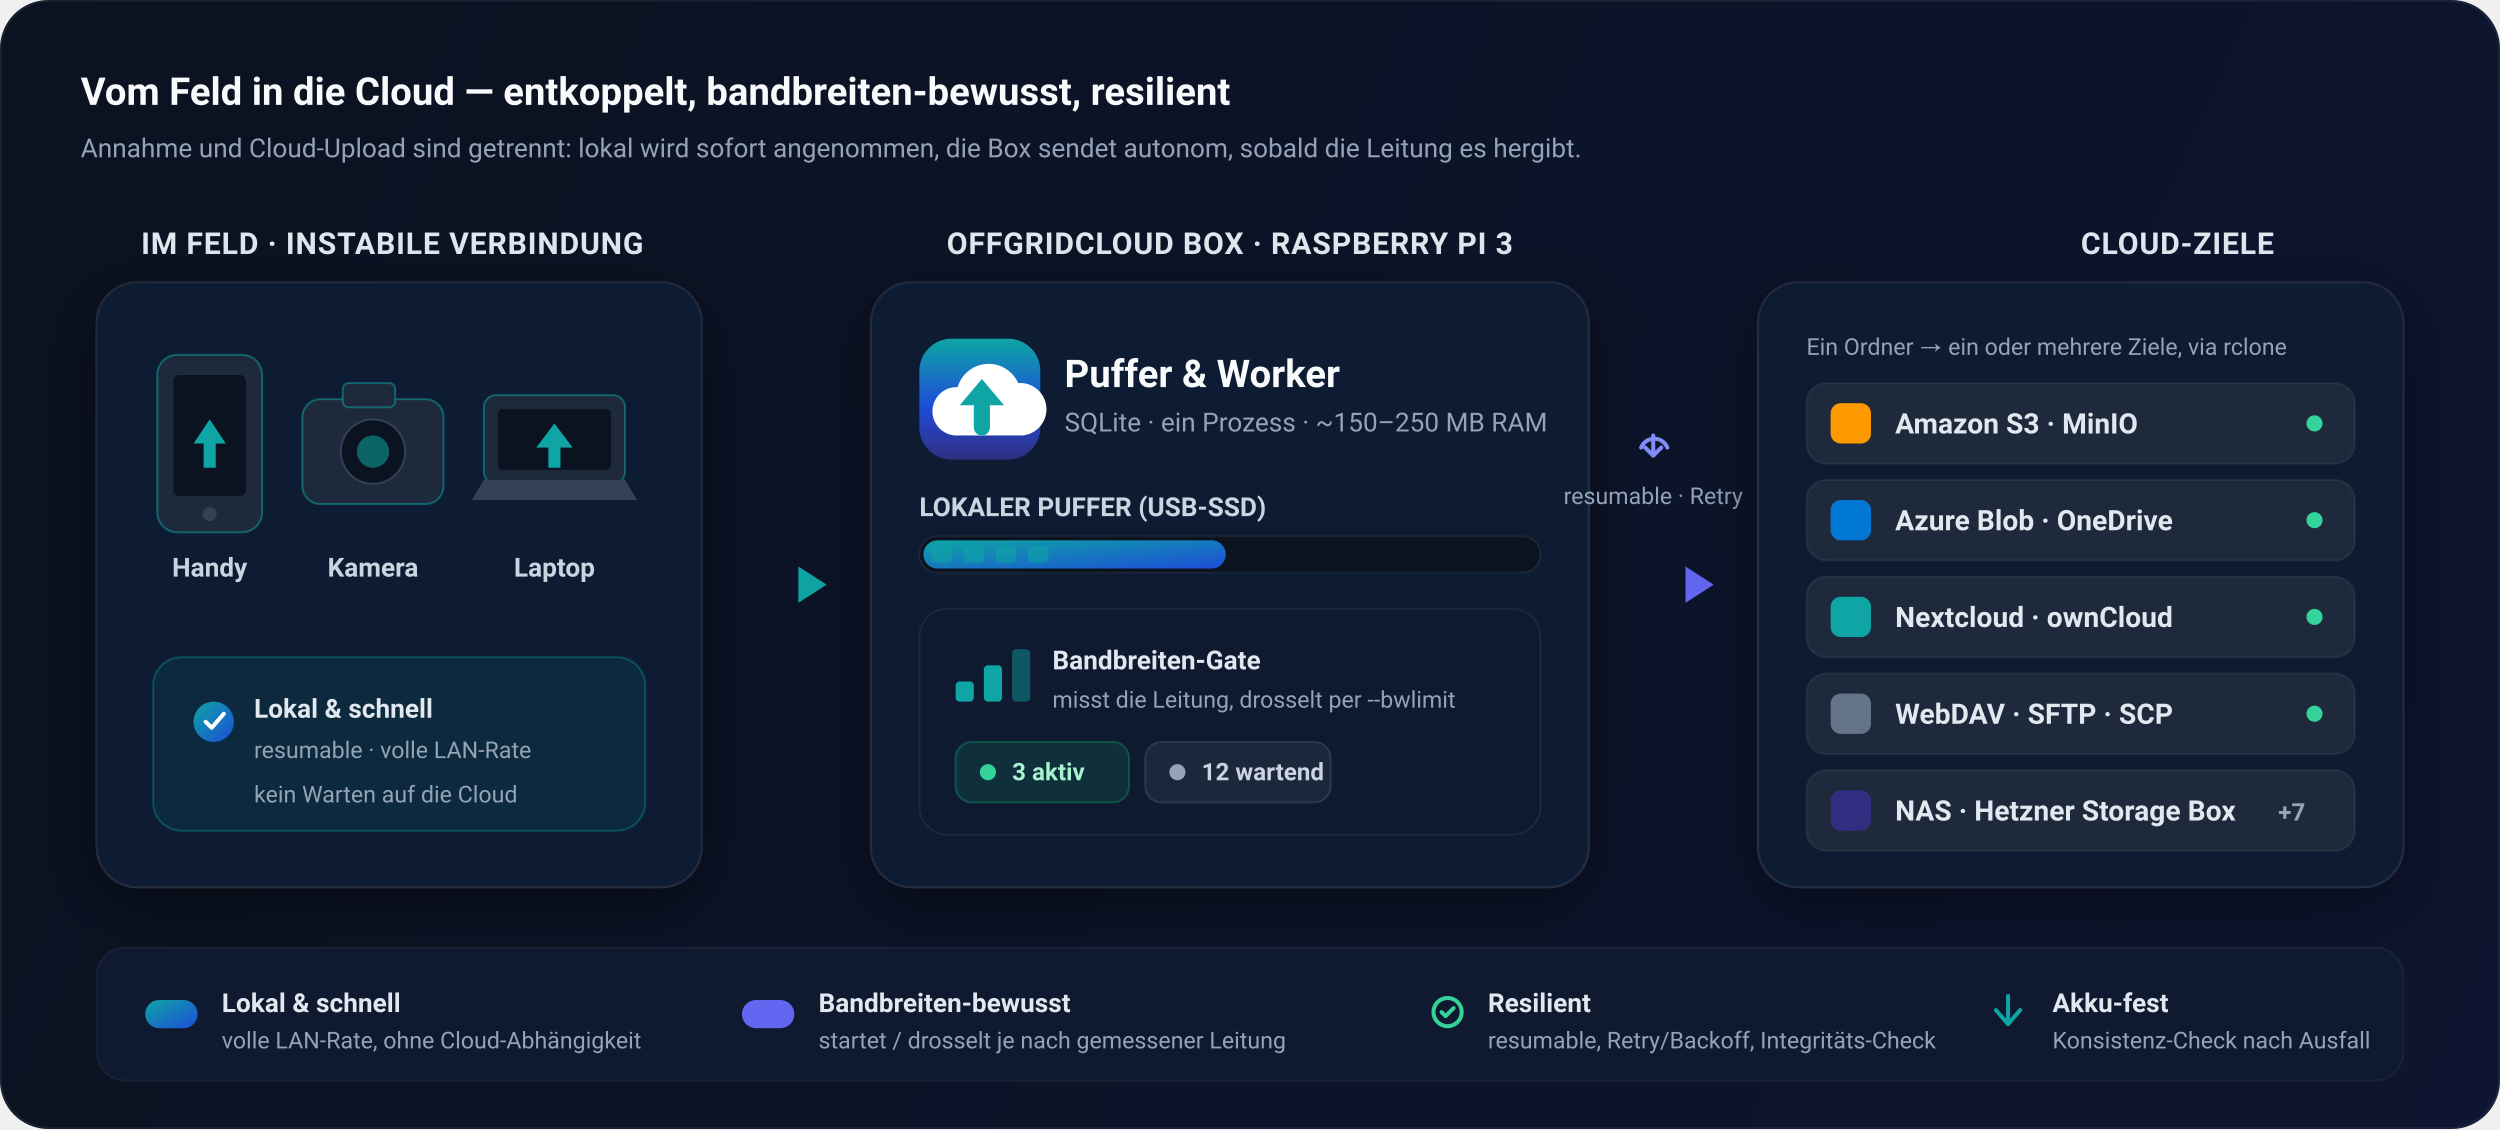
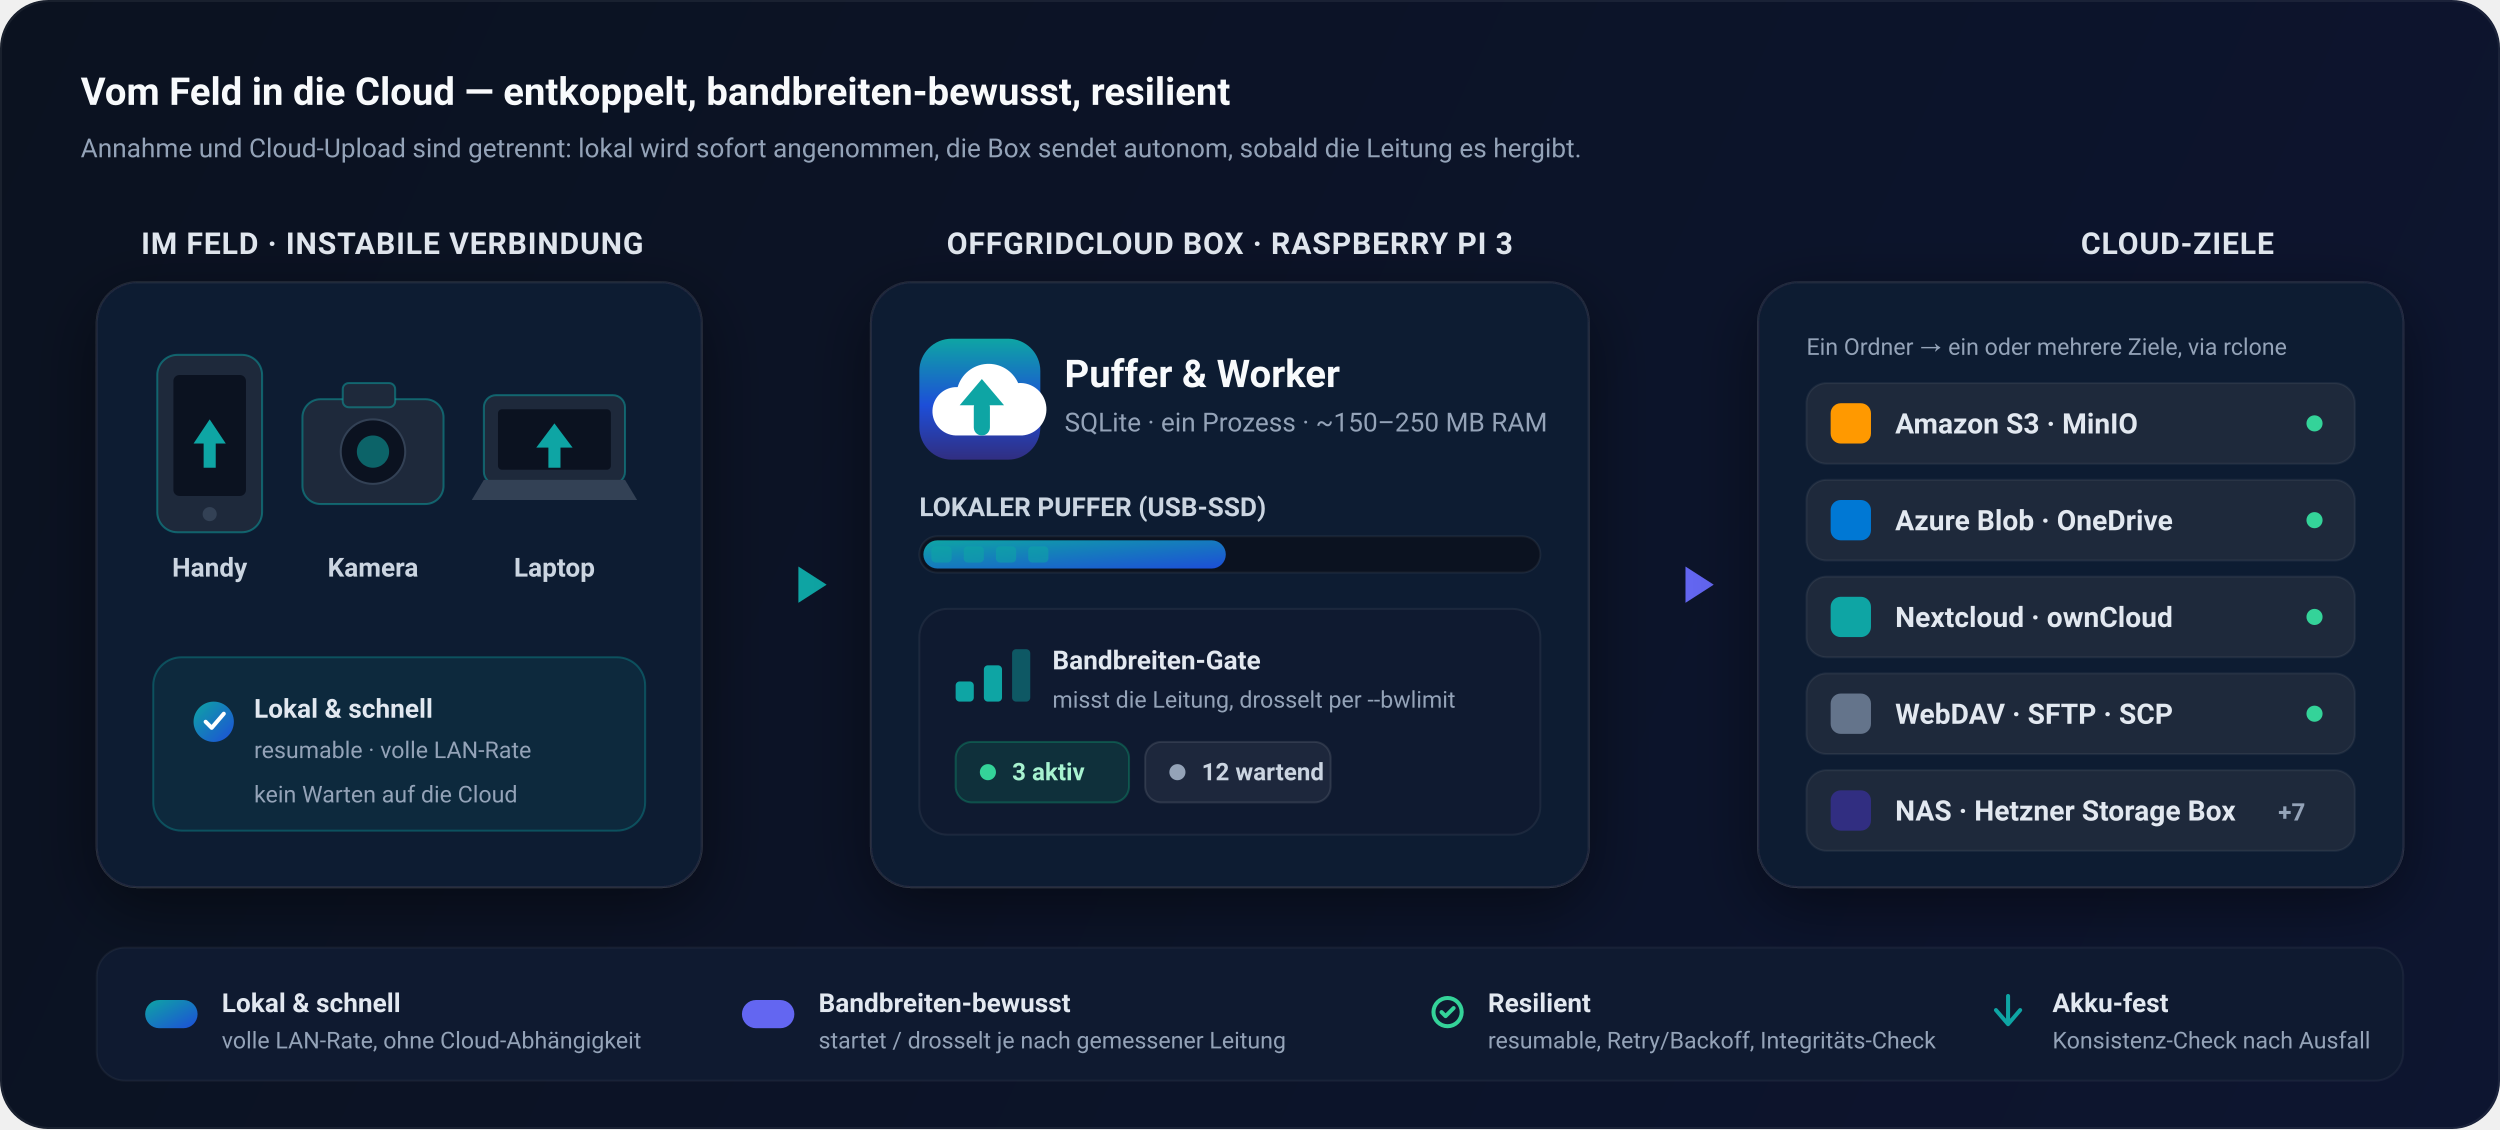
<svg xmlns="http://www.w3.org/2000/svg" width="1240" height="560" viewBox="0 0 1240 560" fill="none" role="img" aria-label="OffgridCloud Datenfluss: Feld-Team laedt lokal und schnell auf die Box, die Box uebertraegt bandbreiten-bewusst und resilient in die Cloud">
  <defs>
    <linearGradient id="aBg" x1="0" y1="0" x2="1240" y2="560" gradientUnits="userSpaceOnUse">
      <stop offset="0" stop-color="#0B1220" />
      <stop offset="1" stop-color="#0d1530" />
    </linearGradient>
    <linearGradient id="aTeal" x1="0" y1="0" x2="1" y2="1">
      <stop offset="0" stop-color="#0EA5A4" />
      <stop offset="1" stop-color="#1D4ED8" />
    </linearGradient>
    <linearGradient id="aBox" x1="0" y1="0" x2="0" y2="1">
      <stop offset="0" stop-color="#0EA5A4" />
      <stop offset="0.55" stop-color="#1D4ED8" />
      <stop offset="1" stop-color="#312E81" />
    </linearGradient>
    <linearGradient id="aFlowFast" x1="0" y1="0" x2="1" y2="0">
      <stop offset="0" stop-color="#0EA5A4" stop-opacity="0.15" />
      <stop offset="1" stop-color="#0EA5A4" />
    </linearGradient>
    <linearGradient id="aFlowCloud" x1="0" y1="0" x2="1" y2="0">
      <stop offset="0" stop-color="#1D4ED8" />
      <stop offset="1" stop-color="#6366F1" stop-opacity="0.85" />
    </linearGradient>
    <filter id="aShadow" x="-20%" y="-20%" width="140%" height="140%">
      <feDropShadow dx="0" dy="10" stdDeviation="16" flood-color="#000000" flood-opacity="0.45" />
    </filter>
    <style>
      text { font-family: -apple-system, "Segoe UI", Roboto, Helvetica, Arial, sans-serif; }
      .zone  { fill:#e2e8f0; font-size:15px; font-weight:700; letter-spacing:.4px; }
      .h     { fill:#f8fafc; font-size:19px; font-weight:700; }
      .sub   { fill:#94a3b8; font-size:13px; }
      .chip  { fill:#cbd5e1; font-size:13px; font-weight:600; }
      .flowlbl { fill:#e2e8f0; font-size:13px; font-weight:700; }
      .flowsub { fill:#94a3b8; font-size:11.5px; }
    </style>
  </defs>
  <rect x="0" y="0" width="1240" height="560" rx="24" fill="url(#aBg)" />
  <rect x="0.5" y="0.5" width="1239" height="559" rx="24" fill="none" stroke="#ffffff" stroke-opacity="0.06" />
  <text x="40" y="52" class="h">Vom Feld in die Cloud — entkoppelt, bandbreiten-bewusst, resilient</text>
  <text x="40" y="78" class="sub">Annahme und Cloud-Upload sind getrennt: lokal wird sofort angenommen, die Box sendet autonom, sobald die Leitung es hergibt.</text>
  <text x="70" y="126" class="zone">IM FELD · INSTABILE VERBINDUNG</text>
  <g filter="url(#aShadow)">
    <rect x="48" y="140" width="300" height="300" rx="20" fill="#111c33" stroke="#ffffff" stroke-opacity="0.07" />
  </g>
  <g transform="translate(78,176)">
    <rect x="0" y="0" width="52" height="88" rx="10" fill="#1e293b" stroke="#0EA5A4" stroke-opacity="0.5" />
    <rect x="8" y="10" width="36" height="60" rx="3" fill="#0b1220" />
    <circle cx="26" cy="79" r="3.5" fill="#334155" />
    <path d="M18 44 l8 -12 8 12 h-5 v12 h-6 v-12 z" fill="#0EA5A4" />
  </g>
  <text x="104" y="286" text-anchor="middle" class="chip">Handy</text>
  <g transform="translate(150,190)">
    <rect x="0" y="8" width="70" height="52" rx="9" fill="#1e293b" stroke="#0EA5A4" stroke-opacity="0.5" />
    <rect x="20" y="0" width="26" height="12" rx="3" fill="#1e293b" stroke="#0EA5A4" stroke-opacity="0.5" />
    <circle cx="35" cy="34" r="16" fill="#0b1220" stroke="#334155" />
    <circle cx="35" cy="34" r="8" fill="#0EA5A4" fill-opacity="0.55" />
  </g>
  <text x="185" y="286" text-anchor="middle" class="chip">Kamera</text>
  <g transform="translate(240,196)">
    <rect x="0" y="0" width="70" height="44" rx="6" fill="#1e293b" stroke="#0EA5A4" stroke-opacity="0.5" />
    <rect x="7" y="7" width="56" height="30" rx="2" fill="#0b1220" />
    <path d="M-6 52 h82 l-6 -10 h-70 z" fill="#334155" />
    <path d="M26 26 l9 -12 9 12 h-6 v10 h-6 v-10 z" fill="#0EA5A4" />
  </g>
  <text x="275" y="286" text-anchor="middle" class="chip">Laptop</text>
  <rect x="76" y="326" width="244" height="86" rx="14" fill="#0EA5A4" fill-opacity="0.10" stroke="#0EA5A4" stroke-opacity="0.35" />
  <g transform="translate(96,348)">
    <circle cx="10" cy="10" r="10" fill="url(#aTeal)" />
    <path d="M6 10 l3 3 6 -7" stroke="#fff" stroke-width="2" fill="none" stroke-linecap="round" stroke-linejoin="round" />
  </g>
  <text x="126" y="356" class="flowlbl">Lokal &amp; schnell</text>
  <text x="126" y="376" class="flowsub">resumable · volle LAN-Rate</text>
  <text x="126" y="398" class="flowsub">kein Warten auf die Cloud</text>
  <g>
    <path d="M356 290 h58" stroke="url(#aFlowFast)" stroke-width="16" stroke-linecap="round" />
    <path d="M410 290 l-14 -9 v18 z" fill="#0EA5A4" />
  </g>
  <text x="470" y="126" class="zone" text-anchor="middle" transform="translate(140,0)">OFFGRIDCLOUD BOX · RASPBERRY PI 3</text>
  <g filter="url(#aShadow)">
    <rect x="432" y="140" width="356" height="300" rx="20" fill="#111c33" stroke="#ffffff" stroke-opacity="0.07" />
  </g>
  <g transform="translate(456,168)">
    <rect x="0" y="0" width="60" height="60" rx="16" fill="url(#aBox)" />
    <path d="M18 48 a12 12 0 0 1 1 -24 a16 16 0 0 1 30 -2 a11 11 0 0 1 2 26 z" fill="#fff" />
    <rect x="27" y="30" width="8" height="18" rx="4" fill="#0EA5A4" />
    <path d="M31 20 l11 13 h-22 z" fill="#0EA5A4" />
  </g>
  <text x="528" y="192" class="h" font-size="17">Puffer &amp; Worker</text>
  <text x="528" y="214" class="sub">SQLite · ein Prozess · ~150–250 MB RAM</text>
  <text x="456" y="256" class="chip" font-size="12" fill="#94a3b8">LOKALER PUFFER (USB-SSD)</text>
  <rect x="456" y="266" width="308" height="18" rx="9" fill="#0b1220" stroke="#ffffff" stroke-opacity="0.06" />
  <rect x="458" y="268" width="150" height="14" rx="7" fill="url(#aTeal)" />
  <g fill="#0EA5A4" fill-opacity="0.55">
    <rect x="462" y="271" width="10" height="8" rx="2" />
    <rect x="478" y="271" width="10" height="8" rx="2" />
    <rect x="494" y="271" width="10" height="8" rx="2" />
    <rect x="510" y="271" width="10" height="8" rx="2" />
  </g>
  <rect x="456" y="302" width="308" height="112" rx="14" fill="#0f1a30" stroke="#ffffff" stroke-opacity="0.06" />
  <g transform="translate(474,320)">
    <rect x="0" y="18" width="9" height="10" rx="2" fill="#0EA5A4" />
    <rect x="14" y="10" width="9" height="18" rx="2" fill="#0EA5A4" />
    <rect x="28" y="2" width="9" height="26" rx="2" fill="#0EA5A4" fill-opacity="0.45" />
  </g>
  <text x="522" y="332" class="flowlbl">Bandbreiten-Gate</text>
  <text x="522" y="351" class="flowsub">misst die Leitung, drosselt per --bwlimit</text>
  <g transform="translate(474,368)">
    <rect x="0" y="0" width="86" height="30" rx="8" fill="#10b981" fill-opacity="0.14" stroke="#10b981" stroke-opacity="0.3" />
    <circle cx="16" cy="15" r="4" fill="#34d399" />
    <text x="28" y="19" fill="#a7f3d0" font-size="12" font-weight="600">3 aktiv</text>
  </g>
  <g transform="translate(568,368)">
    <rect x="0" y="0" width="92" height="30" rx="8" fill="#ffffff" fill-opacity="0.06" stroke="#ffffff" stroke-opacity="0.1" />
    <circle cx="16" cy="15" r="4" fill="#94a3b8" />
    <text x="28" y="19" fill="#cbd5e1" font-size="12" font-weight="600">12 wartend</text>
  </g>
  <g>
    <path d="M796 290 h58" stroke="url(#aFlowCloud)" stroke-width="12" stroke-linecap="round" stroke-dasharray="2 14" />
    <path d="M796 290 h58" stroke="url(#aFlowCloud)" stroke-width="12" stroke-linecap="round" opacity="0.25" />
    <path d="M850 290 l-14 -9 v18 z" fill="#6366F1" />
  </g>
-   <g transform="translate(808,210)">
-     <path d="M6 12 a7 7 0 0 1 13 0" stroke="#818cf8" stroke-width="2" fill="none" stroke-linecap="round" />
-     <path d="M12 6 v9 M8 12 l4 4 4 -4" stroke="#818cf8" stroke-width="2" fill="none" stroke-linecap="round" stroke-linejoin="round" />
-   </g>
-   <text x="820" y="250" text-anchor="middle" class="flowsub" fill="#a5b4fc">resumable · Retry</text>
  <text x="1080" y="126" class="zone" text-anchor="middle">CLOUD-ZIELE</text>
  <g filter="url(#aShadow)">
    <rect x="872" y="140" width="320" height="300" rx="20" fill="#111c33" stroke="#ffffff" stroke-opacity="0.07" />
  </g>
  <text x="896" y="176" class="flowsub" fill="#94a3b8">Ein Ordner → ein oder mehrere Ziele, via rclone</text>
  <g font-size="14" font-weight="600" fill="#e2e8f0">
    <g transform="translate(896,190)">
      <rect x="0" y="0" width="272" height="40" rx="10" fill="#1e293b" stroke="#ffffff" stroke-opacity="0.06" />
      <rect x="12" y="10" width="20" height="20" rx="5" fill="#FF9900" />
      <text x="44" y="25">Amazon S3 · MinIO</text>
      <circle cx="252" cy="20" r="4" fill="#34d399" />
    </g>
    <g transform="translate(896,238)">
      <rect x="0" y="0" width="272" height="40" rx="10" fill="#1e293b" stroke="#ffffff" stroke-opacity="0.06" />
      <rect x="12" y="10" width="20" height="20" rx="5" fill="#0078D4" />
      <text x="44" y="25">Azure Blob · OneDrive</text>
      <circle cx="252" cy="20" r="4" fill="#34d399" />
    </g>
    <g transform="translate(896,286)">
      <rect x="0" y="0" width="272" height="40" rx="10" fill="#1e293b" stroke="#ffffff" stroke-opacity="0.06" />
      <rect x="12" y="10" width="20" height="20" rx="5" fill="#0EA5A4" />
      <text x="44" y="25">Nextcloud · ownCloud</text>
      <circle cx="252" cy="20" r="4" fill="#34d399" />
    </g>
    <g transform="translate(896,334)">
      <rect x="0" y="0" width="272" height="40" rx="10" fill="#1e293b" stroke="#ffffff" stroke-opacity="0.06" />
      <rect x="12" y="10" width="20" height="20" rx="5" fill="#64748b" />
      <text x="44" y="25">WebDAV · SFTP · SCP</text>
      <circle cx="252" cy="20" r="4" fill="#34d399" />
    </g>
    <g transform="translate(896,382)">
      <rect x="0" y="0" width="272" height="40" rx="10" fill="#1e293b" stroke="#ffffff" stroke-opacity="0.06" />
      <rect x="12" y="10" width="20" height="20" rx="5" fill="#312E81" />
      <text x="44" y="25">NAS · Hetzner Storage Box</text>
      <text x="234" y="25" font-size="12" fill="#94a3b8">+7</text>
    </g>
  </g>
  <g transform="translate(48,470)">
    <rect x="0" y="0" width="1144" height="66" rx="14" fill="#0f1a30" stroke="#ffffff" stroke-opacity="0.05" />
    <g transform="translate(24,20)">
      <rect x="0" y="6" width="26" height="14" rx="7" fill="url(#aTeal)" />
      <text x="38" y="12" fill="#e2e8f0" font-size="13" font-weight="700">Lokal &amp; schnell</text>
      <text x="38" y="30" fill="#94a3b8" font-size="11.5">volle LAN-Rate, ohne Cloud-Abhängigkeit</text>
    </g>
    <g transform="translate(320,20)">
      <rect x="0" y="6" width="26" height="14" rx="7" fill="#6366F1" />
      <text x="38" y="12" fill="#e2e8f0" font-size="13" font-weight="700">Bandbreiten-bewusst</text>
      <text x="38" y="30" fill="#94a3b8" font-size="11.5">startet / drosselt je nach gemessener Leitung</text>
    </g>
    <g transform="translate(660,20)">
      <circle cx="10" cy="12" r="7" fill="none" stroke="#34d399" stroke-width="2" />
      <path d="M7 12 l2 2 4 -4" stroke="#34d399" stroke-width="2" fill="none" stroke-linecap="round" stroke-linejoin="round" />
      <text x="30" y="12" fill="#e2e8f0" font-size="13" font-weight="700">Resilient</text>
      <text x="30" y="30" fill="#94a3b8" font-size="11.5">resumable, Retry/Backoff, Integritäts-Check</text>
    </g>
    <g transform="translate(940,20)">
      <path d="M8 4 v14 M2 11 l6 7 6 -7" stroke="#0EA5A4" stroke-width="2" fill="none" stroke-linecap="round" stroke-linejoin="round" />
      <text x="30" y="12" fill="#e2e8f0" font-size="13" font-weight="700">Akku-fest</text>
      <text x="30" y="30" fill="#94a3b8" font-size="11.5">Konsistenz-Check nach Ausfall</text>
    </g>
  </g>
</svg>
